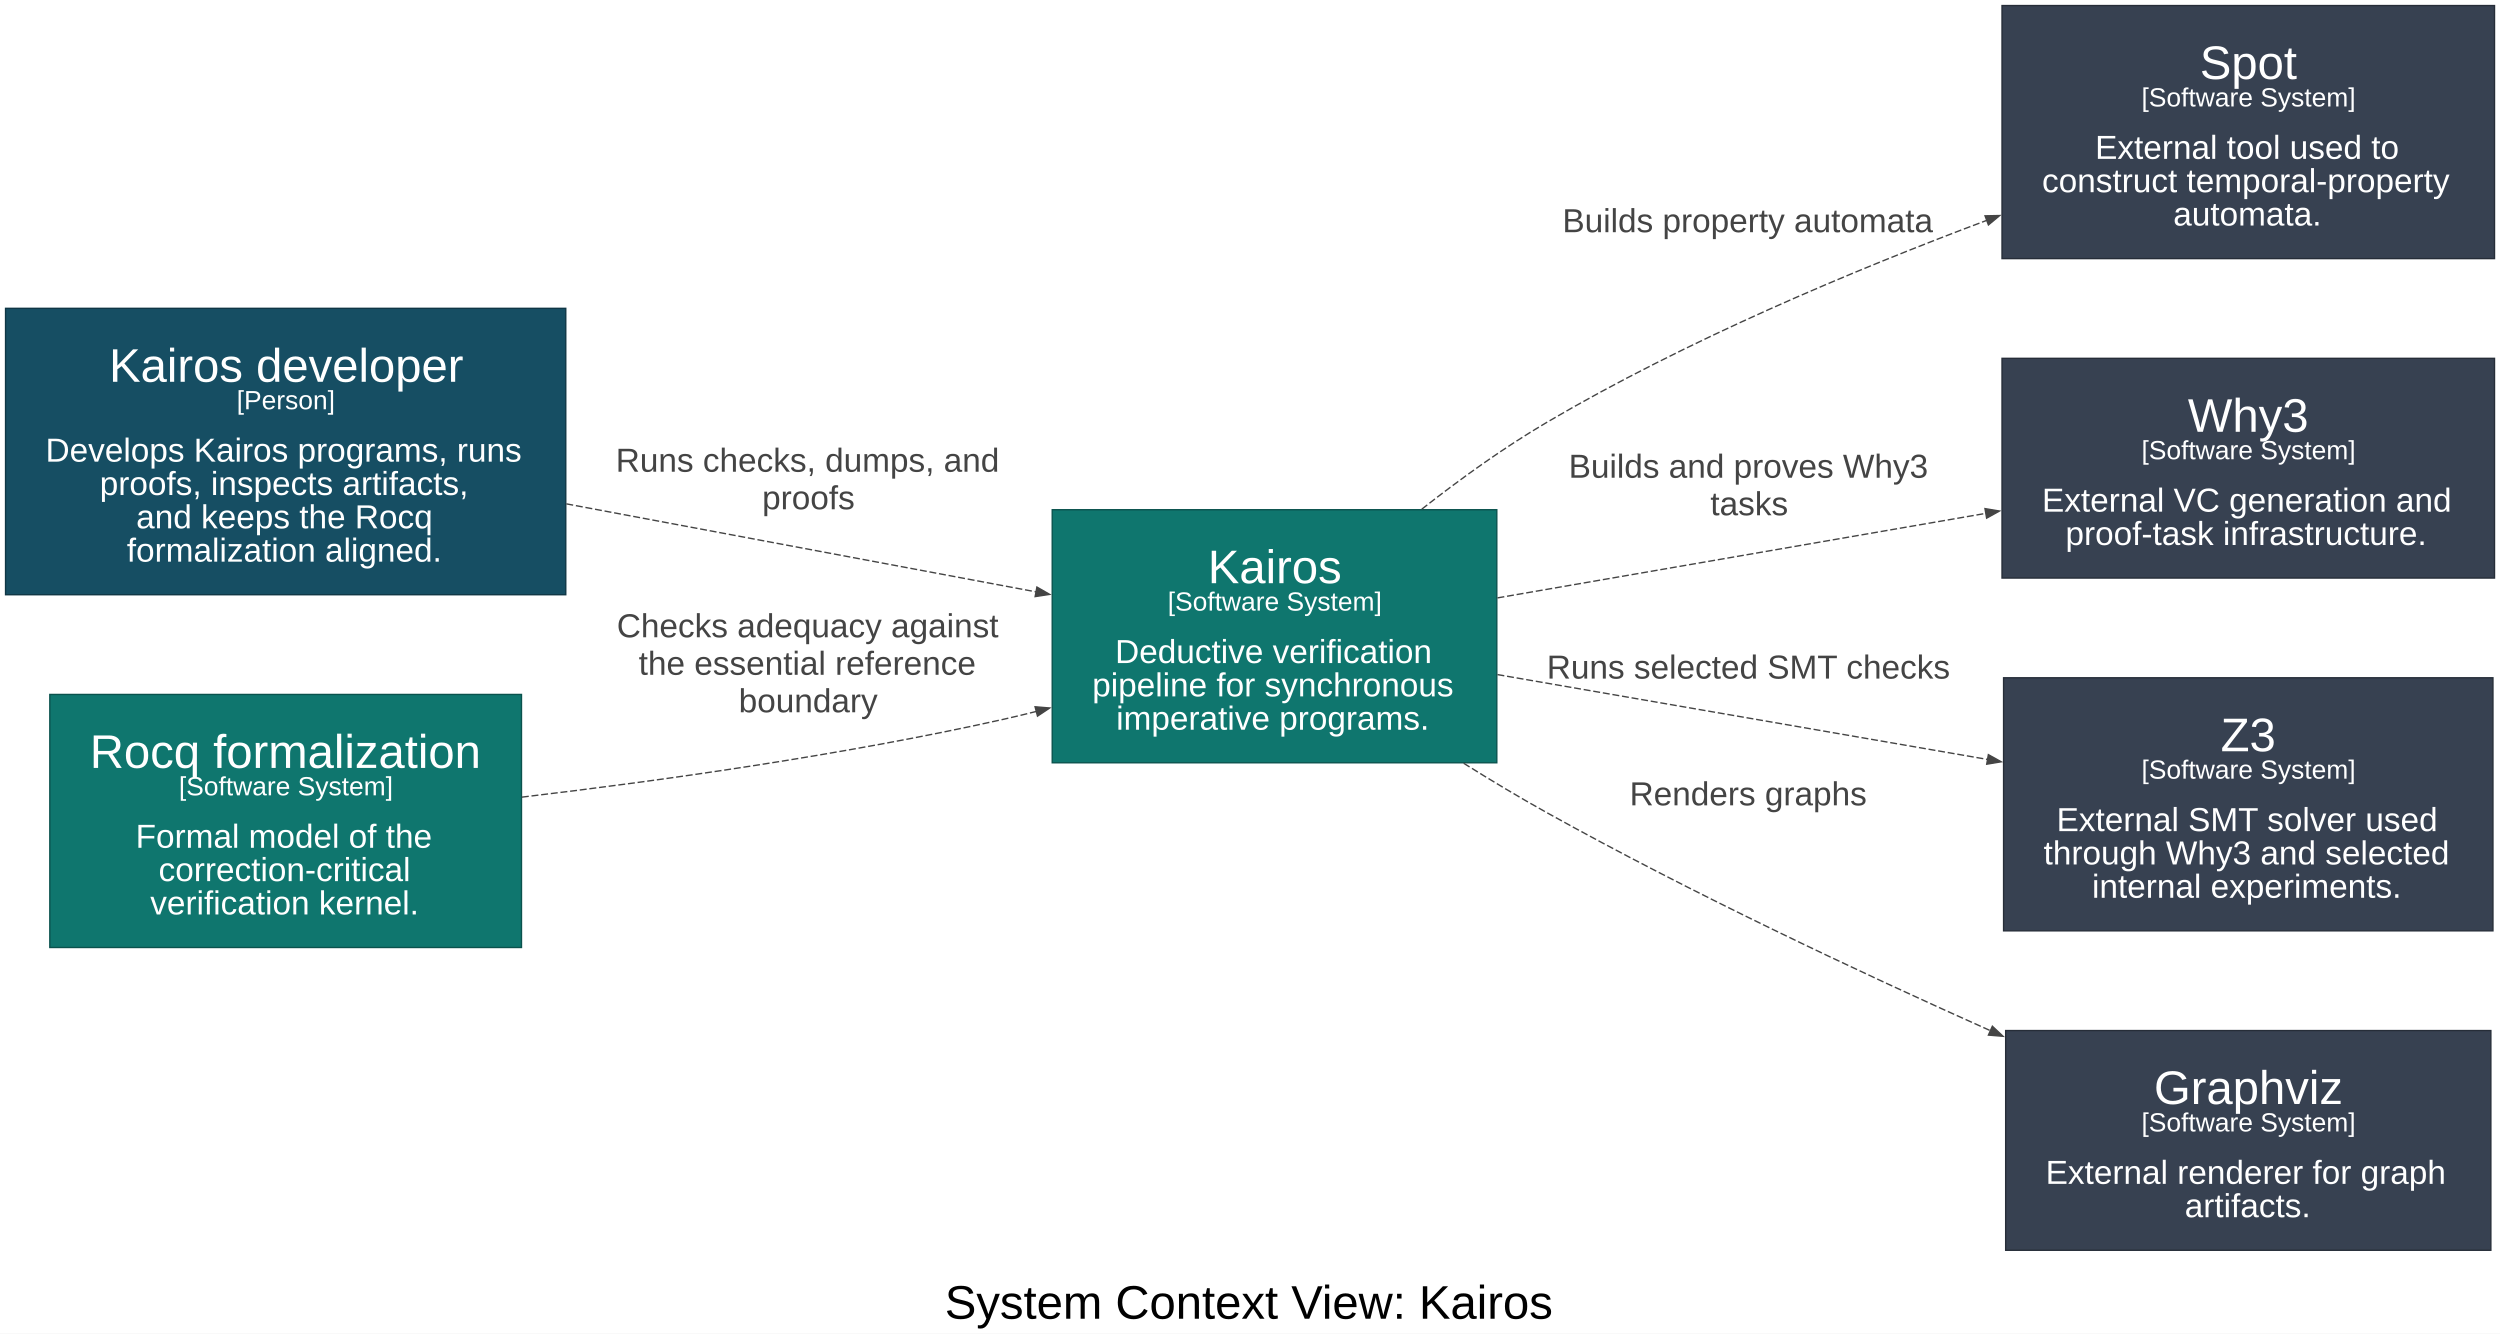
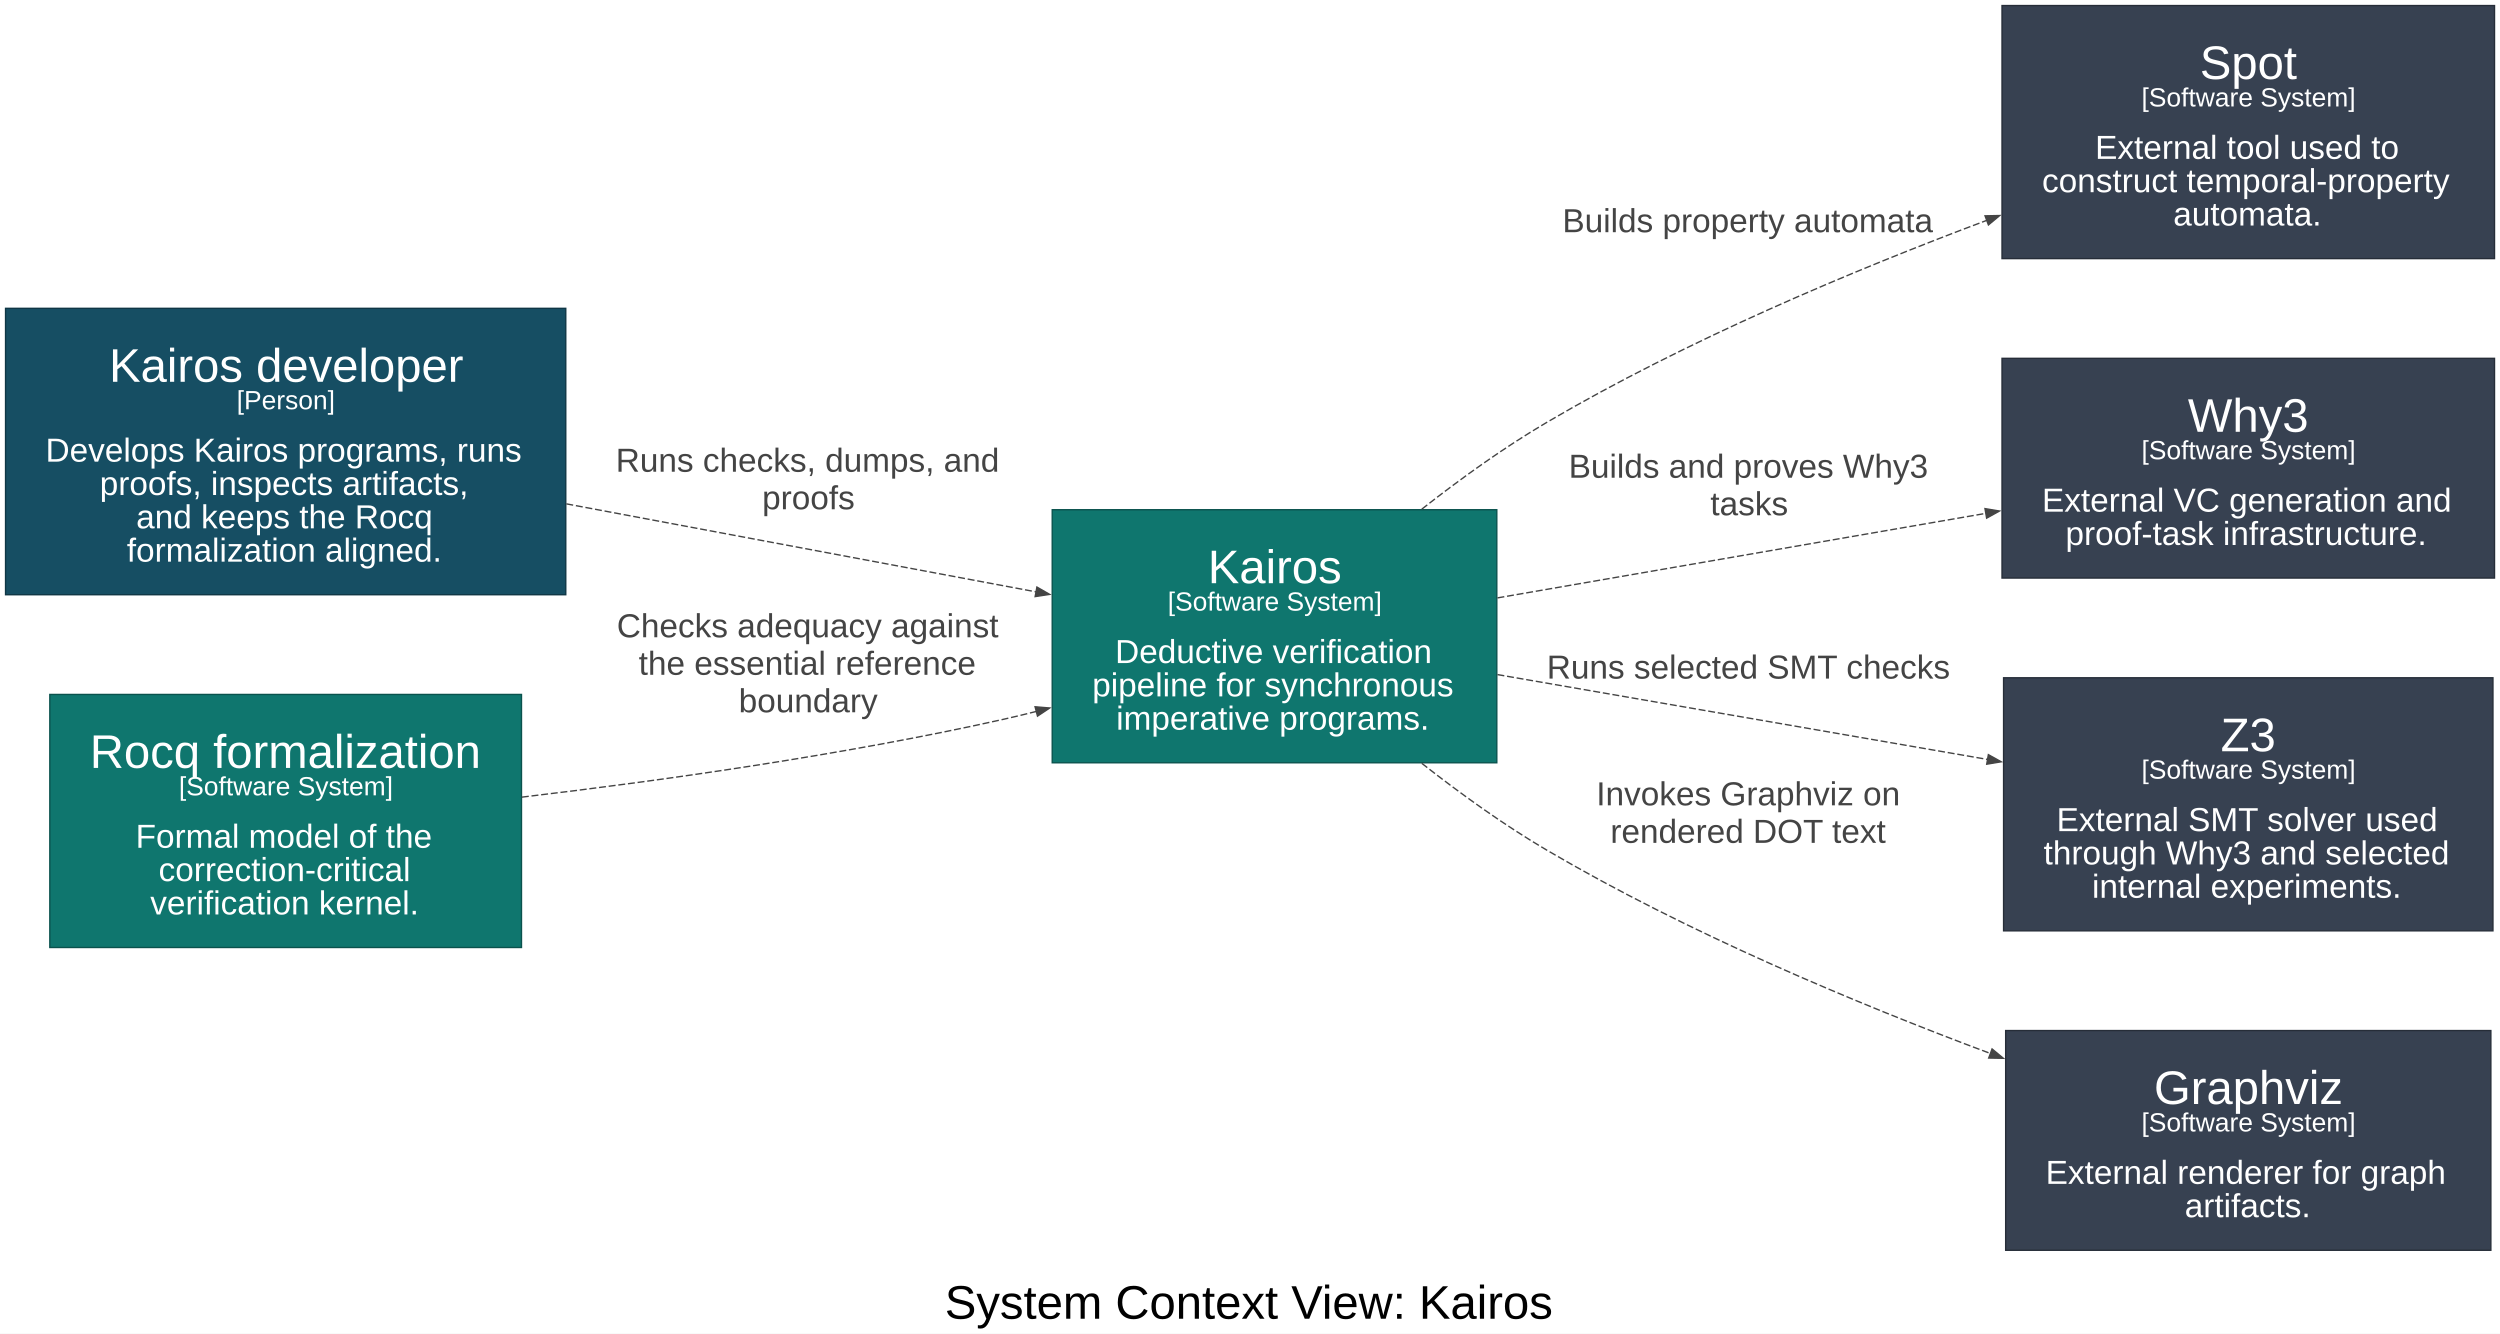
<svg xmlns="http://www.w3.org/2000/svg" width="1800pt" height="960pt" viewBox="0.00 0.00 1800.00 960.00">
  <g id="graph0" class="graph" transform="scale(1 1) rotate(0) translate(4 956.2)">
    <polygon fill="white" stroke="none" points="-4,4 -4,-956.2 1796.05,-956.2 1796.05,4 -4,4" />
    <text xml:space="preserve" text-anchor="start" x="676.27" y="-6.7" font-family="Arial" font-size="34.00">System Context View: Kairos</text>
    <g id="1" class="node">
      <polygon fill="#164e63" stroke="#0f3645" points="403.35,-734.2 0,-734.2 0,-528 403.35,-528 403.35,-734.2" />
      <text xml:space="preserve" text-anchor="start" x="74.55" y="-681.3" font-family="Arial" font-size="34.00" fill="#ffffff">Kairos developer</text>
      <text xml:space="preserve" text-anchor="start" x="166.42" y="-661.55" font-family="Arial" font-size="19.00" fill="#ffffff">[Person]</text>
      <text xml:space="preserve" text-anchor="start" x="28.8" y="-623.8" font-family="Arial" font-size="24.00" fill="#ffffff">Develops Kairos programs, runs</text>
      <text xml:space="preserve" text-anchor="start" x="67.8" y="-599.8" font-family="Arial" font-size="24.00" fill="#ffffff">proofs, inspects artifacts,</text>
      <text xml:space="preserve" text-anchor="start" x="94.05" y="-575.8" font-family="Arial" font-size="24.00" fill="#ffffff">and keeps the Rocq</text>
      <text xml:space="preserve" text-anchor="start" x="87.3" y="-551.8" font-family="Arial" font-size="24.00" fill="#ffffff">formalization aligned.</text>
    </g>
    <g id="7" class="node">
      <polygon fill="#0f766e" stroke="#0a524d" points="1073.7,-589.2 753.6,-589.2 753.6,-407 1073.7,-407 1073.7,-589.2" />
      <text xml:space="preserve" text-anchor="start" x="865.65" y="-536.3" font-family="Arial" font-size="34.00" fill="#ffffff">Kairos</text>
      <text xml:space="preserve" text-anchor="start" x="836.77" y="-516.55" font-family="Arial" font-size="19.00" fill="#ffffff">[Software System]</text>
      <text xml:space="preserve" text-anchor="start" x="798.9" y="-478.8" font-family="Arial" font-size="24.00" fill="#ffffff">Deductive verification</text>
      <text xml:space="preserve" text-anchor="start" x="782.4" y="-454.8" font-family="Arial" font-size="24.00" fill="#ffffff">pipeline for synchronous</text>
      <text xml:space="preserve" text-anchor="start" x="799.65" y="-430.8" font-family="Arial" font-size="24.00" fill="#ffffff">imperative programs.</text>
    </g>
-     <g id="33" class="edge">
+     <g id="34" class="edge">
      <path fill="none" stroke="#444444" stroke-dasharray="5,2" d="M403.75,-593.43C510.56,-573.42 640.43,-549.1 742.23,-530.02" />
      <polygon fill="#444444" stroke="#444444" points="742.57,-533.52 751.76,-528.24 741.29,-526.64 742.57,-533.52" />
      <text xml:space="preserve" text-anchor="start" x="439.35" y="-616.53" font-family="Arial" font-size="24.00" fill="#444444">Runs checks, dumps, and</text>
      <text xml:space="preserve" text-anchor="start" x="544.72" y="-589.53" font-family="Arial" font-size="24.00" fill="#444444">proofs</text>
    </g>
    <g id="2" class="node">
      <polygon fill="#0f766e" stroke="#0a524d" points="371.47,-456.2 31.87,-456.2 31.87,-274 371.47,-274 371.47,-456.2" />
      <text xml:space="preserve" text-anchor="start" x="60.67" y="-403.3" font-family="Arial" font-size="34.00" fill="#ffffff">Rocq formalization</text>
      <text xml:space="preserve" text-anchor="start" x="124.8" y="-383.55" font-family="Arial" font-size="19.00" fill="#ffffff">[Software System]</text>
      <text xml:space="preserve" text-anchor="start" x="93.67" y="-345.8" font-family="Arial" font-size="24.00" fill="#ffffff">Formal model of the</text>
      <text xml:space="preserve" text-anchor="start" x="110.17" y="-321.8" font-family="Arial" font-size="24.00" fill="#ffffff">correction-critical</text>
      <text xml:space="preserve" text-anchor="start" x="104.17" y="-297.8" font-family="Arial" font-size="24.00" fill="#ffffff">verification kernel.</text>
    </g>
-     <g id="67" class="edge">
+     <g id="63" class="edge">
      <path fill="none" stroke="#444444" stroke-dasharray="5,2" d="M371.73,-382.26C472.8,-394.21 603.37,-412.6 717.6,-438.1 725.71,-439.91 733.98,-441.89 742.3,-444" />
      <polygon fill="#444444" stroke="#444444" points="741.24,-447.34 751.8,-446.46 743,-440.57 741.24,-447.34" />
      <text xml:space="preserve" text-anchor="start" x="440.1" y="-497.35" font-family="Arial" font-size="24.00" fill="#444444">Checks adequacy against</text>
      <text xml:space="preserve" text-anchor="start" x="455.85" y="-470.35" font-family="Arial" font-size="24.00" fill="#444444">the essential reference</text>
      <text xml:space="preserve" text-anchor="start" x="527.85" y="-443.35" font-family="Arial" font-size="24.00" fill="#444444">boundary</text>
    </g>
    <g id="3" class="node">
      <polygon fill="#374151" stroke="#262d38" points="1792.05,-952.2 1437.45,-952.2 1437.45,-770 1792.05,-770 1792.05,-952.2" />
      <text xml:space="preserve" text-anchor="start" x="1579.88" y="-899.3" font-family="Arial" font-size="34.00" fill="#ffffff">Spot</text>
      <text xml:space="preserve" text-anchor="start" x="1537.88" y="-879.55" font-family="Arial" font-size="19.00" fill="#ffffff">[Software System]</text>
      <text xml:space="preserve" text-anchor="start" x="1504.5" y="-841.8" font-family="Arial" font-size="24.00" fill="#ffffff">External tool used to</text>
      <text xml:space="preserve" text-anchor="start" x="1466.25" y="-817.8" font-family="Arial" font-size="24.00" fill="#ffffff">construct temporal-property</text>
      <text xml:space="preserve" text-anchor="start" x="1560.75" y="-793.8" font-family="Arial" font-size="24.00" fill="#ffffff">automata.</text>
    </g>
    <g id="4" class="node">
      <polygon fill="#374151" stroke="#262d38" points="1792.05,-698.2 1437.45,-698.2 1437.45,-540 1792.05,-540 1792.05,-698.2" />
      <text xml:space="preserve" text-anchor="start" x="1571.25" y="-645.3" font-family="Arial" font-size="34.00" fill="#ffffff">Why3</text>
      <text xml:space="preserve" text-anchor="start" x="1537.88" y="-625.55" font-family="Arial" font-size="19.00" fill="#ffffff">[Software System]</text>
      <text xml:space="preserve" text-anchor="start" x="1466.25" y="-587.8" font-family="Arial" font-size="24.00" fill="#ffffff">External VC generation and</text>
      <text xml:space="preserve" text-anchor="start" x="1483.12" y="-563.8" font-family="Arial" font-size="24.00" fill="#ffffff">proof-task infrastructure.</text>
    </g>
    <g id="5" class="node">
      <polygon fill="#374151" stroke="#262d38" points="1790.92,-468.2 1438.58,-468.2 1438.58,-286 1790.92,-286 1790.92,-468.2" />
      <text xml:space="preserve" text-anchor="start" x="1594.88" y="-415.3" font-family="Arial" font-size="34.00" fill="#ffffff">Z3</text>
      <text xml:space="preserve" text-anchor="start" x="1537.88" y="-395.55" font-family="Arial" font-size="19.00" fill="#ffffff">[Software System]</text>
      <text xml:space="preserve" text-anchor="start" x="1476.75" y="-357.8" font-family="Arial" font-size="24.00" fill="#ffffff">External SMT solver used</text>
      <text xml:space="preserve" text-anchor="start" x="1467.38" y="-333.8" font-family="Arial" font-size="24.00" fill="#ffffff">through Why3 and selected</text>
      <text xml:space="preserve" text-anchor="start" x="1502.25" y="-309.8" font-family="Arial" font-size="24.00" fill="#ffffff">internal experiments.</text>
    </g>
    <g id="6" class="node">
      <polygon fill="#374151" stroke="#262d38" points="1789.42,-214.2 1440.08,-214.2 1440.08,-56 1789.42,-56 1789.42,-214.2" />
      <text xml:space="preserve" text-anchor="start" x="1546.88" y="-161.3" font-family="Arial" font-size="34.00" fill="#ffffff">Graphviz</text>
      <text xml:space="preserve" text-anchor="start" x="1537.88" y="-141.55" font-family="Arial" font-size="19.00" fill="#ffffff">[Software System]</text>
      <text xml:space="preserve" text-anchor="start" x="1468.88" y="-103.8" font-family="Arial" font-size="24.00" fill="#ffffff">External renderer for graph</text>
      <text xml:space="preserve" text-anchor="start" x="1569" y="-79.8" font-family="Arial" font-size="24.00" fill="#ffffff">artifacts.</text>
    </g>
-     <g id="59" class="edge">
+     <g id="57" class="edge">
      <path fill="none" stroke="#444444" stroke-dasharray="5,2" d="M1019.68,-589.6C1047.83,-611.69 1079,-634.08 1109.7,-652.1 1209.62,-710.74 1329.1,-761.05 1426.65,-797.6" />
      <polygon fill="#444444" stroke="#444444" points="1425.22,-800.8 1435.81,-801.02 1427.66,-794.24 1425.22,-800.8" />
      <text xml:space="preserve" text-anchor="start" x="1120.95" y="-789.01" font-family="Arial" font-size="24.00" fill="#444444">Builds property automata</text>
    </g>
-     <g id="61" class="edge">
+     <g id="59" class="edge">
      <path fill="none" stroke="#444444" stroke-dasharray="5,2" d="M1074.16,-525.71C1178.77,-543.81 1316.01,-567.57 1425.9,-586.59" />
      <polygon fill="#444444" stroke="#444444" points="1425.18,-590.01 1435.63,-588.27 1426.37,-583.12 1425.18,-590.01" />
      <text xml:space="preserve" text-anchor="start" x="1125.45" y="-612.21" font-family="Arial" font-size="24.00" fill="#444444">Builds and proves Why3</text>
      <text xml:space="preserve" text-anchor="start" x="1227.45" y="-585.21" font-family="Arial" font-size="24.00" fill="#444444">tasks</text>
    </g>
-     <g id="63" class="edge">
+     <g id="61" class="edge">
      <path fill="none" stroke="#444444" stroke-dasharray="5,2" d="M1074.16,-470.49C1179.16,-452.32 1317.03,-428.46 1427.13,-409.4" />
      <polygon fill="#444444" stroke="#444444" points="1427.62,-412.87 1436.88,-407.71 1426.43,-405.97 1427.62,-412.87" />
      <text xml:space="preserve" text-anchor="start" x="1109.7" y="-467.6" font-family="Arial" font-size="24.00" fill="#444444">Runs selected SMT checks</text>
    </g>
-     <g id="65" class="edge">
-       <path fill="none" stroke="#444444" stroke-dasharray="5,2" d="M1049.84,-406.64C1069.65,-394.25 1090.01,-382.05 1109.7,-371.1 1212.87,-313.73 1332.37,-257.36 1429.11,-214.11" />
-       <polygon fill="#444444" stroke="#444444" points="1430.5,-217.33 1438.21,-210.06 1427.65,-210.93 1430.5,-217.33" />
-       <text xml:space="preserve" text-anchor="start" x="1169.32" y="-376.35" font-family="Arial" font-size="24.00" fill="#444444">Renders graphs</text>
+     <g id="47" class="edge">
+       <path fill="none" stroke="#444444" stroke-dasharray="5,2" d="M1019.68,-406.6C1047.83,-384.51 1079,-362.12 1109.7,-344.1 1210.5,-284.94 1331.22,-234.26 1429.24,-197.63" />
+       <polygon fill="#444444" stroke="#444444" points="1430.29,-200.97 1438.45,-194.21 1427.86,-194.41 1430.29,-200.97" />
+       <text xml:space="preserve" text-anchor="start" x="1145.32" y="-376.35" font-family="Arial" font-size="24.00" fill="#444444">Invokes Graphviz on</text>
+       <text xml:space="preserve" text-anchor="start" x="1155.45" y="-349.35" font-family="Arial" font-size="24.00" fill="#444444">rendered DOT text</text>
    </g>
  </g>
</svg>
